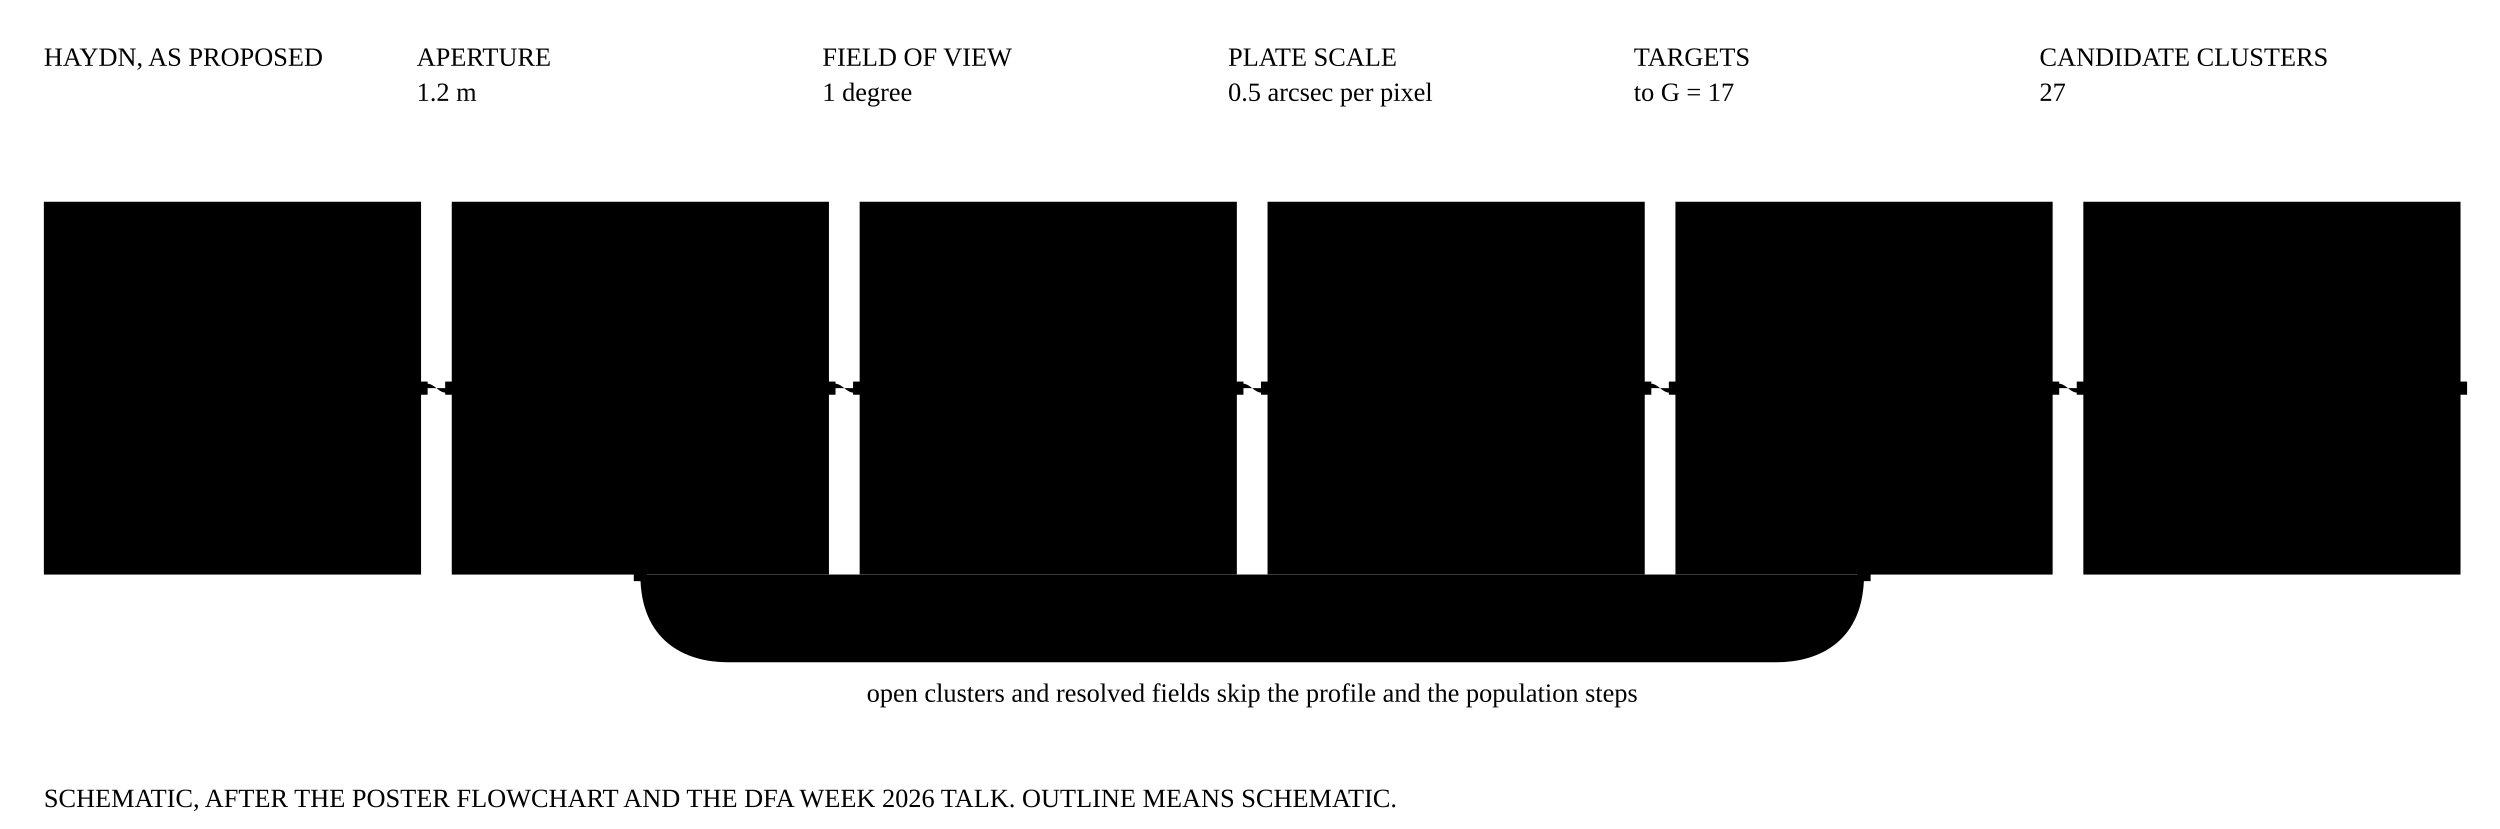
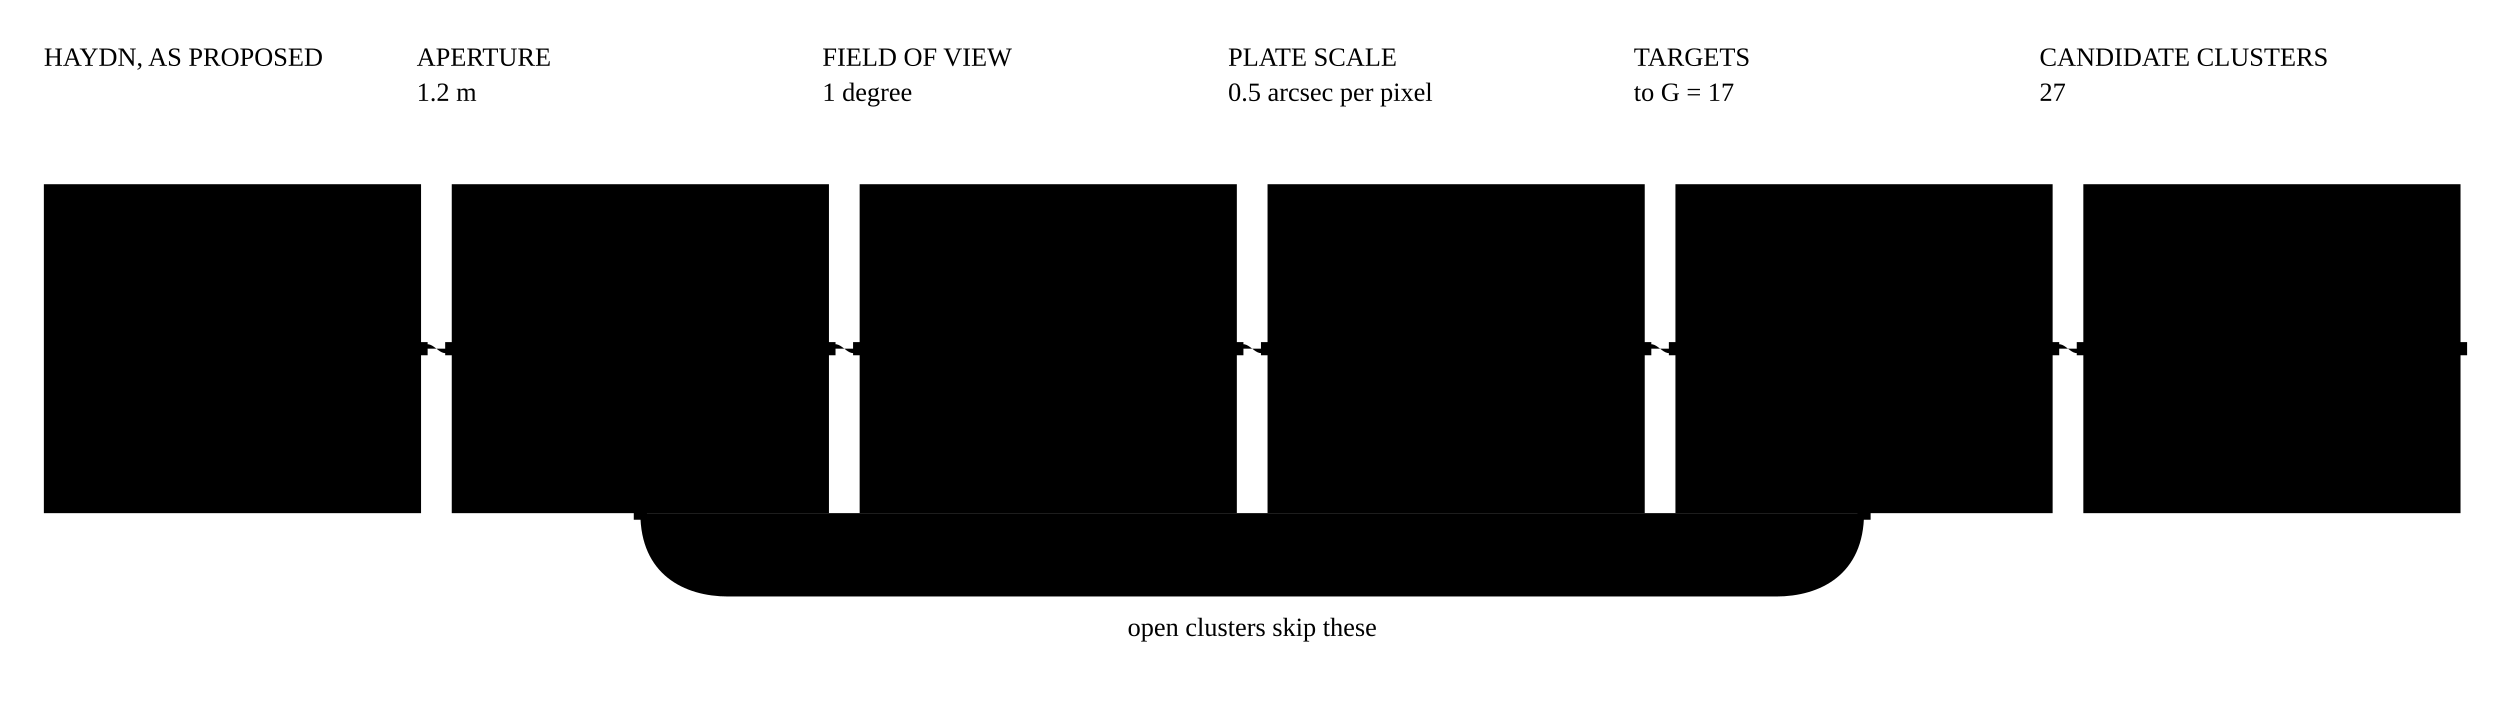
- <svg xmlns="http://www.w3.org/2000/svg" class="bp-svg hy-svg" viewBox="0 0 1140 378" role="img" aria-labelledby="hy-pt hy-pd">
+ <svg xmlns="http://www.w3.org/2000/svg" class="bp-svg hy-svg" viewBox="0 0 1140 330" role="img" aria-labelledby="hy-pt hy-pd">
  <text class="hy-head b-pop" style="--d:0.00s" x="20.0" y="30.0" text-anchor="start">HAYDN, AS PROPOSED</text>
  <text class="hy-key b-pop" style="--d:0.10s" x="190.0" y="30.0" text-anchor="start">APERTURE</text>
  <text class="hy-val b-pop" style="--d:0.15s" x="190.0" y="46.0" text-anchor="start">1.2 m</text>
  <text class="hy-key b-pop" style="--d:0.10s" x="375.0" y="30.0" text-anchor="start">FIELD OF VIEW</text>
  <text class="hy-val b-pop" style="--d:0.15s" x="375.0" y="46.0" text-anchor="start">1 degree</text>
  <text class="hy-key b-pop" style="--d:0.10s" x="560.0" y="30.0" text-anchor="start">PLATE SCALE</text>
  <text class="hy-val b-pop" style="--d:0.15s" x="560.0" y="46.0" text-anchor="start">0.5 arcsec per pixel</text>
  <text class="hy-key b-pop" style="--d:0.10s" x="745.0" y="30.0" text-anchor="start">TARGETS</text>
  <text class="hy-val b-pop" style="--d:0.15s" x="745.0" y="46.0" text-anchor="start">to G = 17</text>
  <text class="hy-key b-pop" style="--d:0.10s" x="930.0" y="30.0" text-anchor="start">CANDIDATE CLUSTERS</text>
  <text class="hy-val b-pop" style="--d:0.15s" x="930.0" y="46.0" text-anchor="start">27</text>
  <path class="hy-rule b-draw" style="--d:0.10s;--dur:0.30s" pathLength="1" d="M20 60 H1120" />
-   <path class="hy-box b-draw" style="--d:0.20s;--dur:0.40s" pathLength="1" d="M20 92 h172 v170 h-172 Z" />
-   <text class="hy-title b-pop" style="--d:0.30s" x="30.0" y="114.0" text-anchor="start">1  ARCHIVE DATA</text>
-   <path class="hy-rule b-draw" style="--d:0.30s;--dur:0.20s" pathLength="1" d="M30 124 h152" />
-   <text class="hy-line b-pop" style="--d:0.35s" x="30.0" y="144.0" text-anchor="start">Gaia DR3 cone, G to 18.5</text>
-   <text class="hy-line b-pop" style="--d:0.38s" x="30.0" y="160.0" text-anchor="start">HST ACS, cluster core</text>
-   <text class="hy-line b-pop" style="--d:0.41s" x="30.0" y="176.0" text-anchor="start">Harris 2010</text>
-   <text class="hy-line b-pop" style="--d:0.44s" x="30.0" y="192.0" text-anchor="start">Baumgardt+Hilker 2018</text>
-   <text class="hy-line b-pop" style="--d:0.47s" x="30.0" y="208.0" text-anchor="start">Hunt+Reffert 2024</text>
-   <text class="hy-line b-pop" style="--d:0.50s" x="30.0" y="224.0" text-anchor="start">Forbes+Bridges 2010</text>
-   <path class="hy-box b-draw" style="--d:0.32s;--dur:0.40s" pathLength="1" d="M206 92 h172 v170 h-172 Z" />
-   <text class="hy-title b-pop" style="--d:0.42s" x="216.0" y="114.0" text-anchor="start">2  THRESHOLD, MEMBERS</text>
-   <path class="hy-rule b-draw" style="--d:0.42s;--dur:0.20s" pathLength="1" d="M216 124 h152" />
-   <text class="hy-line b-pop" style="--d:0.47s" x="216.0" y="144.0" text-anchor="start">bright-star limit where</text>
-   <text class="hy-line b-pop" style="--d:0.50s" x="216.0" y="160.0" text-anchor="start">Gaia (outskirts) and</text>
-   <text class="hy-line b-pop" style="--d:0.53s" x="216.0" y="176.0" text-anchor="start">HST (core) are both</text>
-   <text class="hy-line b-pop" style="--d:0.56s" x="216.0" y="192.0" text-anchor="start">complete;</text>
-   <text class="hy-line b-pop" style="--d:0.59s" x="216.0" y="208.0" text-anchor="start">members selected</text>
-   <path class="hy-box b-draw" style="--d:0.44s;--dur:0.40s" pathLength="1" d="M392 92 h172 v170 h-172 Z" />
-   <text class="hy-title b-pop" style="--d:0.54s" x="402.0" y="114.0" text-anchor="start">3  KING PROFILE</text>
-   <path class="hy-rule b-draw" style="--d:0.54s;--dur:0.20s" pathLength="1" d="M402 124 h152" />
-   <text class="hy-line b-pop" style="--d:0.59s" x="402.0" y="144.0" text-anchor="start">normalised to HST in</text>
-   <text class="hy-line b-pop" style="--d:0.62s" x="402.0" y="160.0" text-anchor="start">the 50 to 100 arcsec</text>
-   <text class="hy-line b-pop" style="--d:0.65s" x="402.0" y="176.0" text-anchor="start">annulus; checked</text>
-   <text class="hy-line b-pop" style="--d:0.68s" x="402.0" y="192.0" text-anchor="start">against Gaia counts</text>
-   <path class="hy-box b-draw" style="--d:0.56s;--dur:0.40s" pathLength="1" d="M578 92 h172 v170 h-172 Z" />
-   <text class="hy-title b-pop" style="--d:0.66s" x="588.0" y="114.0" text-anchor="start">4  TRILEGAL FIELD</text>
-   <path class="hy-rule b-draw" style="--d:0.66s;--dur:0.20s" pathLength="1" d="M588 124 h152" />
-   <text class="hy-line b-pop" style="--d:0.71s" x="588.0" y="144.0" text-anchor="start">mass-calibrated to the</text>
-   <text class="hy-line b-pop" style="--d:0.74s" x="588.0" y="160.0" text-anchor="start">present-day mass and</text>
-   <text class="hy-line b-pop" style="--d:0.77s" x="588.0" y="176.0" text-anchor="start">bright-star counts;</text>
-   <text class="hy-line b-pop" style="--d:0.80s" x="588.0" y="192.0" text-anchor="start">placed on the sky by</text>
-   <text class="hy-line b-pop" style="--d:0.83s" x="588.0" y="208.0" text-anchor="start">inverse-CDF sampling</text>
-   <path class="hy-box b-draw" style="--d:0.68s;--dur:0.40s" pathLength="1" d="M764 92 h172 v170 h-172 Z" />
-   <text class="hy-title b-pop" style="--d:0.78s" x="774.0" y="114.0" text-anchor="start">5  HNE ON DEUCALION</text>
-   <path class="hy-rule b-draw" style="--d:0.78s;--dur:0.20s" pathLength="1" d="M774 124 h152" />
-   <text class="hy-line b-pop" style="--d:0.83s" x="774.0" y="144.0" text-anchor="start">HAYDN Noise Estimator</text>
-   <text class="hy-line b-pop" style="--d:0.86s" x="774.0" y="160.0" text-anchor="start">(R. Samadi): per-star</text>
-   <text class="hy-line b-pop" style="--d:0.89s" x="774.0" y="176.0" text-anchor="start">NSR, with the light of</text>
-   <text class="hy-line b-pop" style="--d:0.92s" x="774.0" y="192.0" text-anchor="start">every neighbour,</text>
-   <text class="hy-line b-pop" style="--d:0.95s" x="774.0" y="208.0" text-anchor="start">and the SPR</text>
-   <path class="hy-box b-draw" style="--d:0.80s;--dur:0.40s" pathLength="1" d="M950 92 h172 v170 h-172 Z" />
-   <text class="hy-title b-pop" style="--d:0.90s" x="960.0" y="114.0" text-anchor="start">6  SEISMIC MODEL</text>
-   <path class="hy-rule b-draw" style="--d:0.90s;--dur:0.20s" pathLength="1" d="M960 124 h152" />
-   <text class="hy-line b-pop" style="--d:0.95s" x="960.0" y="144.0" text-anchor="start">model of Mosser et al.</text>
-   <text class="hy-line b-pop" style="--d:0.98s" x="960.0" y="160.0" text-anchor="start">2019: per-star noise</text>
-   <text class="hy-line b-pop" style="--d:1.01s" x="960.0" y="176.0" text-anchor="start">becomes detectability</text>
-   <text class="hy-line b-pop" style="--d:1.04s" x="960.0" y="192.0" text-anchor="start">(no numbers here)</text>
-   <path class="hy-inner b-draw" style="--d:0.90s;--dur:0.30s" pathLength="1" d="M774 218 h152 v36 h-152 Z" />
-   <text class="hy-key b-pop" style="--d:1.00s" x="780.0" y="233.0" text-anchor="start">INSIDE HNE: PSF,</text>
-   <text class="hy-line b-pop" style="--d:1.00s" x="780.0" y="247.0" text-anchor="start">aperture, crowding</text>
+   <path class="hy-box b-draw" style="--d:0.20s;--dur:0.40s" pathLength="1" d="M20 84 h172 v150 h-172 Z" />
+   <text class="hy-title b-pop" style="--d:0.30s" x="30.0" y="104.0" text-anchor="start">1  ARCHIVE DATA</text>
+   <path class="hy-rule b-draw" style="--d:0.30s;--dur:0.20s" pathLength="1" d="M30 112 h152" />
+   <path class="hy-pic b-draw" style="--d:0.35s;--dur:0.30s" pathLength="1" d="M42 188 L72 126 L102 188 Z" />
+   <g class="b-pop" style="--d:0.40s">
+     <circle class="hy-dot" cx="72.0" cy="152.0" r="1.6" />
+   </g>
+   <g class="b-pop" style="--d:0.42s">
+     <circle class="hy-dot" cx="62.0" cy="168.0" r="1.6" />
+   </g>
+   <g class="b-pop" style="--d:0.44s">
+     <circle class="hy-dot" cx="84.0" cy="170.0" r="1.6" />
+   </g>
+   <g class="b-pop" style="--d:0.46s">
+     <circle class="hy-dot" cx="76.0" cy="180.0" r="1.6" />
+   </g>
+   <g class="b-pop" style="--d:0.48s">
+     <circle class="hy-dot" cx="66.0" cy="180.0" r="1.6" />
+   </g>
+   <g class="b-pop" style="--d:0.50s">
+     <circle class="hy-dot" cx="88.0" cy="158.0" r="1.6" />
+   </g>
+   <path class="hy-pic b-draw" style="--d:0.45s;--dur:0.30s" pathLength="1" d="M118 132 h44 v44 h-44 Z" />
+   <g class="b-pop" style="--d:0.50s">
+     <circle class="hy-dot" cx="122.0" cy="136.0" r="1.2" />
+     <circle class="hy-dot" cx="122.0" cy="150.0" r="1.2" />
+     <circle class="hy-dot" cx="122.0" cy="164.0" r="1.2" />
+     <circle class="hy-dot" cx="122.0" cy="171.0" r="1.2" />
+     <circle class="hy-dot" cx="129.0" cy="136.0" r="1.2" />
+     <circle class="hy-dot" cx="129.0" cy="143.0" r="1.2" />
+     <circle class="hy-dot" cx="129.0" cy="157.0" r="1.2" />
+     <circle class="hy-dot" cx="129.0" cy="171.0" r="1.2" />
+     <circle class="hy-dot" cx="136.0" cy="143.0" r="1.2" />
+     <circle class="hy-dot" cx="136.0" cy="150.0" r="1.2" />
+     <circle class="hy-dot" cx="136.0" cy="164.0" r="1.2" />
+     <circle class="hy-dot" cx="143.0" cy="136.0" r="1.2" />
+     <circle class="hy-dot" cx="143.0" cy="150.0" r="1.2" />
+     <circle class="hy-dot" cx="143.0" cy="157.0" r="1.2" />
+     <circle class="hy-dot" cx="143.0" cy="171.0" r="1.2" />
+     <circle class="hy-dot" cx="150.0" cy="143.0" r="1.2" />
+     <circle class="hy-dot" cx="150.0" cy="157.0" r="1.2" />
+     <circle class="hy-dot" cx="150.0" cy="164.0" r="1.2" />
+     <circle class="hy-dot" cx="157.0" cy="136.0" r="1.2" />
+     <circle class="hy-dot" cx="157.0" cy="150.0" r="1.2" />
+     <circle class="hy-dot" cx="157.0" cy="164.0" r="1.2" />
+     <circle class="hy-dot" cx="157.0" cy="171.0" r="1.2" />
+   </g>
+   <path class="hy-pic b-draw" style="--d:0.55s;--dur:0.25s" pathLength="1" d="M124 192 h40 v10 h-40 Z" />
+   <path class="hy-pic b-draw" style="--d:0.59s;--dur:0.25s" pathLength="1" d="M118 198 h40 v10 h-40 Z" />
+   <path class="hy-pic b-draw" style="--d:0.63s;--dur:0.25s" pathLength="1" d="M112 204 h40 v10 h-40 Z" />
+   <text class="hy-line b-pop" style="--d:0.70s" x="106.0" y="224.0" text-anchor="middle">Gaia, HST, four catalogues</text>
+   <path class="hy-box b-draw" style="--d:0.32s;--dur:0.40s" pathLength="1" d="M206 84 h172 v150 h-172 Z" />
+   <text class="hy-title b-pop" style="--d:0.42s" x="216.0" y="104.0" text-anchor="start">2  THRESHOLD</text>
+   <path class="hy-rule b-draw" style="--d:0.42s;--dur:0.20s" pathLength="1" d="M216 112 h152" />
+   <path class="hy-pic b-draw" style="--d:0.47s;--dur:0.30s" pathLength="1" d="M226 168 H358" />
+   <path class="hy-pic b-draw" style="--d:0.47s;--dur:0.15s" pathLength="1" d="M226.0 168 v8" />
+   <path class="hy-pic b-draw" style="--d:0.49s;--dur:0.15s" pathLength="1" d="M242.5 168 v5" />
+   <path class="hy-pic b-draw" style="--d:0.51s;--dur:0.15s" pathLength="1" d="M259.0 168 v8" />
+   <path class="hy-pic b-draw" style="--d:0.53s;--dur:0.15s" pathLength="1" d="M275.5 168 v5" />
+   <path class="hy-pic b-draw" style="--d:0.55s;--dur:0.15s" pathLength="1" d="M292.0 168 v8" />
+   <path class="hy-pic b-draw" style="--d:0.57s;--dur:0.15s" pathLength="1" d="M308.5 168 v5" />
+   <path class="hy-pic b-draw" style="--d:0.59s;--dur:0.15s" pathLength="1" d="M325.0 168 v8" />
+   <path class="hy-pic b-draw" style="--d:0.61s;--dur:0.15s" pathLength="1" d="M341.5 168 v5" />
+   <path class="hy-pic b-draw" style="--d:0.63s;--dur:0.15s" pathLength="1" d="M358.0 168 v8" />
+   <g class="b-pop" style="--d:0.72s">
+     <rect class="hy-window" x="259.0" y="146" width="66.0" height="22" />
+   </g>
+   <path class="hy-pic-strong b-draw" style="--d:0.77s;--dur:0.20s" pathLength="1" d="M259 146 v22 M325 146 v22" />
+   <path class="hy-pic b-draw" style="--d:0.77s;--dur:0.30s" pathLength="1" d="M226 194 C258 194, 278 180, 292 180" />
+   <path class="hy-pic b-draw" style="--d:0.82s;--dur:0.30s" pathLength="1" d="M292 180 C308 180, 328 194, 358 194" />
+   <text class="hy-line b-pop" style="--d:0.82s" x="292.0" y="224.0" text-anchor="middle">where both are complete</text>
+   <path class="hy-box b-draw" style="--d:0.44s;--dur:0.40s" pathLength="1" d="M392 84 h172 v150 h-172 Z" />
+   <text class="hy-title b-pop" style="--d:0.54s" x="402.0" y="104.0" text-anchor="start">3  KING PROFILE</text>
+   <path class="hy-rule b-draw" style="--d:0.54s;--dur:0.20s" pathLength="1" d="M402 112 h152" />
+   <path class="hy-pic b-draw" style="--d:0.59s;--dur:0.30s" pathLength="1" d="M416 128 V196 H544" />
+   <g class="b-pop" style="--d:0.69s">
+     <rect class="hy-window" x="482.2" y="130" width="13.4" height="66" />
+   </g>
+   <path class="hy-pic-strong b-draw" style="--d:0.74s;--dur:0.50s" pathLength="1" d="M420.0 132.0 L422.9 132.0 L425.9 132.1 L428.9 132.1 L431.8 132.2 L434.8 132.2 L437.7 132.3 L440.6 132.5 L443.6 132.6 L446.6 132.9 L449.5 133.2 L452.4 133.6 L455.4 134.1 L458.4 134.7 L461.3 135.5 L464.2 136.5 L467.2 137.6 L470.1 138.9 L473.1 140.4 L476.1 142.0 L479.0 143.8 L481.9 145.7 L484.9 147.7 L487.9 149.7 L490.8 151.9 L493.8 154.1 L496.7 156.3 L499.6 158.6 L502.6 161.0 L505.6 163.3 L508.5 165.7 L511.4 168.2 L514.4 170.7 L517.4 173.2 L520.3 175.8 L523.2 178.5 L526.2 181.2 L529.1 184.1 L532.1 187.0 L535.0 190.2 L538.0 193.6" />
+   <text class="hy-line b-pop" style="--d:0.94s" x="478.0" y="224.0" text-anchor="middle">normalised in the annulus</text>
+   <path class="hy-box b-draw" style="--d:0.56s;--dur:0.40s" pathLength="1" d="M578 84 h172 v150 h-172 Z" />
+   <text class="hy-title b-pop" style="--d:0.66s" x="588.0" y="104.0" text-anchor="start">4  TRILEGAL FIELD</text>
+   <path class="hy-rule b-draw" style="--d:0.66s;--dur:0.20s" pathLength="1" d="M588 112 h152" />
+   <path class="hy-pic b-draw" style="--d:0.71s;--dur:0.30s" pathLength="1" d="M598 128 V196 H660" />
+   <path class="hy-pic b-draw" style="--d:0.71s;--dur:0.20s" pathLength="1" d="M602.0 196 v-8 h6 v8" />
+   <path class="hy-pic b-draw" style="--d:0.74s;--dur:0.20s" pathLength="1" d="M610.0 196 v-12 h6 v12" />
+   <path class="hy-pic b-draw" style="--d:0.77s;--dur:0.20s" pathLength="1" d="M618.0 196 v-16 h6 v16" />
+   <path class="hy-pic b-draw" style="--d:0.80s;--dur:0.20s" pathLength="1" d="M626.0 196 v-22 h6 v22" />
+   <path class="hy-pic b-draw" style="--d:0.83s;--dur:0.20s" pathLength="1" d="M634.0 196 v-30 h6 v30" />
+   <path class="hy-pic b-draw" style="--d:0.86s;--dur:0.20s" pathLength="1" d="M642.0 196 v-40 h6 v40" />
+   <path class="hy-pic b-draw" style="--d:0.89s;--dur:0.20s" pathLength="1" d="M650.0 196 v-56 h6 v56" />
+   <path class="hy-pic b-draw" style="--d:1.01s;--dur:0.20s" pathLength="1" d="M668 162 h18 M682 158 l4 4 l-4 4" />
+   <path class="hy-pic b-draw" style="--d:1.06s;--dur:0.40s" pathLength="1" d="M740.0 162.0 A30 30 0 1 1 680.0 162.0 A30 30 0 1 1 740.0 162.0" />
+   <g class="b-pop" style="--d:1.16s">
+     <circle class="hy-dot" cx="710.0" cy="162.0" r="1.3" />
+     <circle class="hy-dot" cx="710.0" cy="162.0" r="1.3" />
+     <circle class="hy-dot" cx="710.0" cy="161.9" r="1.3" />
+     <circle class="hy-dot" cx="710.1" cy="162.2" r="1.3" />
+     <circle class="hy-dot" cx="709.7" cy="161.9" r="1.3" />
+     <circle class="hy-dot" cx="710.4" cy="161.7" r="1.3" />
+     <circle class="hy-dot" cx="709.8" cy="162.6" r="1.3" />
+     <circle class="hy-dot" cx="709.6" cy="161.3" r="1.3" />
+     <circle class="hy-dot" cx="710.9" cy="162.3" r="1.3" />
+     <circle class="hy-dot" cx="708.9" cy="162.4" r="1.3" />
+     <circle class="hy-dot" cx="710.6" cy="160.8" r="1.3" />
+     <circle class="hy-dot" cx="710.5" cy="163.5" r="1.3" />
+     <circle class="hy-dot" cx="708.5" cy="161.1" r="1.3" />
+     <circle class="hy-dot" cx="712.0" cy="161.6" r="1.3" />
+     <circle class="hy-dot" cx="708.7" cy="163.8" r="1.3" />
+     <circle class="hy-dot" cx="709.7" cy="159.5" r="1.3" />
+     <circle class="hy-dot" cx="712.1" cy="163.8" r="1.3" />
+     <circle class="hy-dot" cx="707.0" cy="162.1" r="1.3" />
+     <circle class="hy-dot" cx="712.4" cy="159.7" r="1.3" />
+     <circle class="hy-dot" cx="709.8" cy="165.6" r="1.3" />
+     <circle class="hy-dot" cx="707.5" cy="159.0" r="1.3" />
+     <circle class="hy-dot" cx="714.2" cy="162.6" r="1.3" />
+     <circle class="hy-dot" cx="706.3" cy="164.6" r="1.3" />
+     <circle class="hy-dot" cx="711.1" cy="157.2" r="1.3" />
+     <circle class="hy-dot" cx="712.6" cy="166.5" r="1.3" />
+     <circle class="hy-dot" cx="704.7" cy="160.3" r="1.3" />
+     <circle class="hy-dot" cx="715.4" cy="159.5" r="1.3" />
+     <circle class="hy-dot" cx="707.6" cy="167.8" r="1.3" />
+     <circle class="hy-dot" cx="707.7" cy="155.7" r="1.3" />
+     <circle class="hy-dot" cx="716.2" cy="165.3" r="1.3" />
+     <circle class="hy-dot" cx="702.8" cy="163.9" r="1.3" />
+     <circle class="hy-dot" cx="714.2" cy="155.4" r="1.3" />
+     <circle class="hy-dot" cx="711.4" cy="170.1" r="1.3" />
+     <circle class="hy-dot" cx="703.2" cy="156.7" r="1.3" />
+     <circle class="hy-dot" cx="719.0" cy="161.3" r="1.3" />
+     <circle class="hy-dot" cx="703.6" cy="168.9" r="1.3" />
+     <circle class="hy-dot" cx="710.0" cy="152.1" r="1.3" />
+     <circle class="hy-dot" cx="716.9" cy="169.6" r="1.3" />
+     <circle class="hy-dot" cx="699.3" cy="161.0" r="1.3" />
+     <circle class="hy-dot" cx="718.9" cy="155.2" r="1.3" />
+     <circle class="hy-dot" cx="707.9" cy="173.5" r="1.3" />
+     <circle class="hy-dot" cx="703.5" cy="151.7" r="1.3" />
+     <circle class="hy-dot" cx="722.2" cy="165.3" r="1.3" />
+     <circle class="hy-dot" cx="698.4" cy="168.0" r="1.3" />
+     <circle class="hy-dot" cx="714.7" cy="149.3" r="1.3" />
+     <circle class="hy-dot" cx="715.3" cy="175.0" r="1.3" />
+     <circle class="hy-dot" cx="696.8" cy="155.8" r="1.3" />
+     <circle class="hy-dot" cx="724.4" cy="157.6" r="1.3" />
+     <circle class="hy-dot" cx="702.1" cy="175.4" r="1.3" />
+     <circle class="hy-dot" cx="706.6" cy="146.3" r="1.3" />
+     <circle class="hy-dot" cx="723.5" cy="171.6" r="1.3" />
+     <circle class="hy-dot" cx="693.0" cy="164.1" r="1.3" />
+     <circle class="hy-dot" cx="721.5" cy="148.5" r="1.3" />
+     <circle class="hy-dot" cx="710.7" cy="180.2" r="1.3" />
+     <circle class="hy-dot" cx="696.8" cy="148.6" r="1.3" />
+     <circle class="hy-dot" cx="729.3" cy="163.0" r="1.3" />
+     <circle class="hy-dot" cx="694.7" cy="174.7" r="1.3" />
+     <circle class="hy-dot" cx="712.8" cy="141.8" r="1.3" />
+     <circle class="hy-dot" cx="721.9" cy="179.3" r="1.3" />
+     <circle class="hy-dot" cx="689.0" cy="157.2" r="1.3" />
+     <circle class="hy-dot" cx="729.3" cy="151.1" r="1.3" />
+     <circle class="hy-dot" cx="703.0" cy="183.7" r="1.3" />
+     <circle class="hy-dot" cx="700.3" cy="140.7" r="1.3" />
+     <circle class="hy-dot" cx="732.1" cy="171.4" r="1.3" />
+     <circle class="hy-dot" cx="686.8" cy="170.2" r="1.3" />
+     <circle class="hy-dot" cx="721.8" cy="139.8" r="1.3" />
+     <circle class="hy-dot" cx="716.5" cy="187.0" r="1.3" />
+     <circle class="hy-dot" cx="687.8" cy="147.6" r="1.3" />
+     <circle class="hy-dot" cx="736.7" cy="157.5" r="1.3" />
+     <circle class="hy-dot" cx="692.9" cy="183.8" r="1.3" />
+   </g>
+   <text class="hy-line b-pop" style="--d:1.06s" x="664.0" y="224.0" text-anchor="middle">mass-calibrated, then placed</text>
+   <path class="hy-box b-draw" style="--d:0.68s;--dur:0.40s" pathLength="1" d="M764 84 h172 v150 h-172 Z" />
+   <text class="hy-title b-pop" style="--d:0.78s" x="774.0" y="104.0" text-anchor="start">5  NOISE ESTIMATOR</text>
+   <path class="hy-rule b-draw" style="--d:0.78s;--dur:0.20s" pathLength="1" d="M774 112 h152" />
+   <path class="hy-grid b-draw" style="--d:0.83s;--dur:0.15s" pathLength="1" d="M796.0 124 v72" />
+   <path class="hy-grid b-draw" style="--d:0.83s;--dur:0.15s" pathLength="1" d="M796 124.0 h72" />
+   <path class="hy-grid b-draw" style="--d:0.84s;--dur:0.15s" pathLength="1" d="M805.0 124 v72" />
+   <path class="hy-grid b-draw" style="--d:0.84s;--dur:0.15s" pathLength="1" d="M796 133.0 h72" />
+   <path class="hy-grid b-draw" style="--d:0.85s;--dur:0.15s" pathLength="1" d="M814.0 124 v72" />
+   <path class="hy-grid b-draw" style="--d:0.85s;--dur:0.15s" pathLength="1" d="M796 142.0 h72" />
+   <path class="hy-grid b-draw" style="--d:0.86s;--dur:0.15s" pathLength="1" d="M823.0 124 v72" />
+   <path class="hy-grid b-draw" style="--d:0.86s;--dur:0.15s" pathLength="1" d="M796 151.0 h72" />
+   <path class="hy-grid b-draw" style="--d:0.87s;--dur:0.15s" pathLength="1" d="M832.0 124 v72" />
+   <path class="hy-grid b-draw" style="--d:0.87s;--dur:0.15s" pathLength="1" d="M796 160.0 h72" />
+   <path class="hy-grid b-draw" style="--d:0.88s;--dur:0.15s" pathLength="1" d="M841.0 124 v72" />
+   <path class="hy-grid b-draw" style="--d:0.88s;--dur:0.15s" pathLength="1" d="M796 169.0 h72" />
+   <path class="hy-grid b-draw" style="--d:0.89s;--dur:0.15s" pathLength="1" d="M850.0 124 v72" />
+   <path class="hy-grid b-draw" style="--d:0.89s;--dur:0.15s" pathLength="1" d="M796 178.0 h72" />
+   <path class="hy-grid b-draw" style="--d:0.90s;--dur:0.15s" pathLength="1" d="M859.0 124 v72" />
+   <path class="hy-grid b-draw" style="--d:0.90s;--dur:0.15s" pathLength="1" d="M796 187.0 h72" />
+   <path class="hy-grid b-draw" style="--d:0.91s;--dur:0.15s" pathLength="1" d="M868.0 124 v72" />
+   <path class="hy-grid b-draw" style="--d:0.91s;--dur:0.15s" pathLength="1" d="M796 196.0 h72" />
+   <g class="b-pop" style="--d:1.03s">
+     <circle class="hy-psf" style="opacity:0.12" cx="832.0" cy="160.0" r="14" />
+   </g>
+   <g class="b-pop" style="--d:1.03s">
+     <circle class="hy-psf" style="opacity:0.3" cx="832.0" cy="160.0" r="9" />
+   </g>
+   <g class="b-pop" style="--d:1.03s">
+     <circle class="hy-psf" style="opacity:0.7" cx="832.0" cy="160.0" r="5" />
+   </g>
+   <path class="hy-mask b-draw" style="--d:1.13s;--dur:0.40s" pathLength="1" d="M823.0 142.0 h18 v9 h9 v18 h-9 v9 h-18 v-9 h-9 v-18 h9 Z" />
+   <g class="b-pop" style="--d:1.23s">
+     <circle class="hy-psf" style="opacity:0.12" cx="855.4" cy="143.8" r="9" />
+   </g>
+   <g class="b-pop" style="--d:1.23s">
+     <circle class="hy-psf" style="opacity:0.4" cx="855.4" cy="143.8" r="5" />
+   </g>
+   <path class="hy-pic b-draw" style="--d:1.28s;--dur:0.20s" pathLength="1" d="M884 130 h30 M884 142 h30 M884 154 h18" />
+   <text class="hy-line b-pop" style="--d:1.18s" x="850.0" y="224.0" text-anchor="middle">HNE, on Deucalion</text>
+   <path class="hy-box b-draw" style="--d:0.80s;--dur:0.40s" pathLength="1" d="M950 84 h172 v150 h-172 Z" />
+   <text class="hy-title b-pop" style="--d:0.90s" x="960.0" y="104.0" text-anchor="start">6  SEISMIC MODEL</text>
+   <path class="hy-rule b-draw" style="--d:0.90s;--dur:0.20s" pathLength="1" d="M960 112 h152" />
+   <path class="hy-pic b-draw" style="--d:0.95s;--dur:0.30s" pathLength="1" d="M972 196 H1102" />
+   <path class="hy-pic-strong b-draw" style="--d:0.95s;--dur:0.20s" pathLength="1" d="M984.0 196 v-11.3" />
+   <path class="hy-pic b-draw" style="--d:0.95s;--dur:0.20s" pathLength="1" d="M988.0 196 v-5.1" />
+   <path class="hy-pic-strong b-draw" style="--d:0.98s;--dur:0.20s" pathLength="1" d="M994.6 196 v-15.1" />
+   <path class="hy-pic b-draw" style="--d:0.98s;--dur:0.20s" pathLength="1" d="M998.6 196 v-6.8" />
+   <path class="hy-pic-strong b-draw" style="--d:1.01s;--dur:0.20s" pathLength="1" d="M1005.2 196 v-24.3" />
+   <path class="hy-pic b-draw" style="--d:1.01s;--dur:0.20s" pathLength="1" d="M1009.2 196 v-10.9" />
+   <path class="hy-pic-strong b-draw" style="--d:1.04s;--dur:0.20s" pathLength="1" d="M1015.8 196 v-39.9" />
+   <path class="hy-pic b-draw" style="--d:1.04s;--dur:0.20s" pathLength="1" d="M1019.8 196 v-17.9" />
+   <path class="hy-pic-strong b-draw" style="--d:1.07s;--dur:0.20s" pathLength="1" d="M1026.4 196 v-56.6" />
+   <path class="hy-pic b-draw" style="--d:1.07s;--dur:0.20s" pathLength="1" d="M1030.4 196 v-25.5" />
+   <path class="hy-pic-strong b-draw" style="--d:1.10s;--dur:0.20s" pathLength="1" d="M1037.0 196 v-64.0" />
+   <path class="hy-pic b-draw" style="--d:1.10s;--dur:0.20s" pathLength="1" d="M1041.0 196 v-28.8" />
+   <path class="hy-pic-strong b-draw" style="--d:1.13s;--dur:0.20s" pathLength="1" d="M1047.6 196 v-56.6" />
+   <path class="hy-pic b-draw" style="--d:1.13s;--dur:0.20s" pathLength="1" d="M1051.6 196 v-25.5" />
+   <path class="hy-pic-strong b-draw" style="--d:1.16s;--dur:0.20s" pathLength="1" d="M1058.2 196 v-39.9" />
+   <path class="hy-pic b-draw" style="--d:1.16s;--dur:0.20s" pathLength="1" d="M1062.2 196 v-17.9" />
+   <path class="hy-pic-strong b-draw" style="--d:1.19s;--dur:0.20s" pathLength="1" d="M1068.8 196 v-24.3" />
+   <path class="hy-pic b-draw" style="--d:1.19s;--dur:0.20s" pathLength="1" d="M1072.8 196 v-10.9" />
+   <path class="hy-pic-strong b-draw" style="--d:1.22s;--dur:0.20s" pathLength="1" d="M1079.4 196 v-15.1" />
+   <path class="hy-pic b-draw" style="--d:1.22s;--dur:0.20s" pathLength="1" d="M1083.4 196 v-6.8" />
+   <path class="hy-pic-strong b-draw" style="--d:1.25s;--dur:0.20s" pathLength="1" d="M1090.0 196 v-11.3" />
+   <path class="hy-pic b-draw" style="--d:1.25s;--dur:0.20s" pathLength="1" d="M1094.0 196 v-5.1" />
+   <path class="hy-pic-dash b-draw" style="--d:1.30s;--dur:0.40s" pathLength="1" d="M984.0 186.7 L994.6 182.9 L1005.2 173.7 L1015.8 158.1 L1026.4 141.4 L1037.0 134.0 L1047.6 141.4 L1058.2 158.1 L1068.8 173.7 L1079.4 182.9 L1090.0 186.7" />
+   <text class="hy-line b-pop" style="--d:1.30s" x="1036.0" y="224.0" text-anchor="middle">Mosser et al. 2019</text>
  <g class="b-pop" style="--d:0.35s">
-     <path class="ray flowray hy-thread" d="M192 177.0 C197 170.0, 201 184.0, 206 177.0" />
+     <path class="ray flowray hy-thread" d="M192 159.0 C197 152.0, 201 166.0, 206 159.0" />
  </g>
  <g class="b-pop" style="--d:0.35s">
-     <rect class="hy-node" x="189.0" y="174.0" width="6.0" height="6.0" />
+     <rect class="hy-node" x="189.0" y="156.0" width="6.0" height="6.0" />
  </g>
  <g class="b-pop" style="--d:0.40s">
-     <rect class="hy-node" x="203.0" y="174.0" width="6.0" height="6.0" />
+     <rect class="hy-node" x="203.0" y="156.0" width="6.0" height="6.0" />
  </g>
  <g class="b-pop" style="--d:0.47s">
-     <path class="ray flowray hy-thread" d="M378 177.0 C383 170.0, 387 184.0, 392 177.0" />
+     <path class="ray flowray hy-thread" d="M378 159.0 C383 152.0, 387 166.0, 392 159.0" />
  </g>
  <g class="b-pop" style="--d:0.47s">
-     <rect class="hy-node" x="375.0" y="174.0" width="6.0" height="6.0" />
+     <rect class="hy-node" x="375.0" y="156.0" width="6.0" height="6.0" />
  </g>
  <g class="b-pop" style="--d:0.52s">
-     <rect class="hy-node" x="389.0" y="174.0" width="6.0" height="6.0" />
+     <rect class="hy-node" x="389.0" y="156.0" width="6.0" height="6.0" />
  </g>
  <g class="b-pop" style="--d:0.59s">
-     <path class="ray flowray hy-thread" d="M564 177.0 C569 170.0, 573 184.0, 578 177.0" />
+     <path class="ray flowray hy-thread" d="M564 159.0 C569 152.0, 573 166.0, 578 159.0" />
  </g>
  <g class="b-pop" style="--d:0.59s">
-     <rect class="hy-node" x="561.0" y="174.0" width="6.0" height="6.0" />
+     <rect class="hy-node" x="561.0" y="156.0" width="6.0" height="6.0" />
  </g>
  <g class="b-pop" style="--d:0.64s">
-     <rect class="hy-node" x="575.0" y="174.0" width="6.0" height="6.0" />
+     <rect class="hy-node" x="575.0" y="156.0" width="6.0" height="6.0" />
  </g>
  <g class="b-pop" style="--d:0.71s">
-     <path class="ray flowray hy-thread" d="M750 177.0 C755 170.0, 759 184.0, 764 177.0" />
+     <path class="ray flowray hy-thread" d="M750 159.0 C755 152.0, 759 166.0, 764 159.0" />
  </g>
  <g class="b-pop" style="--d:0.71s">
-     <rect class="hy-node" x="747.0" y="174.0" width="6.0" height="6.0" />
+     <rect class="hy-node" x="747.0" y="156.0" width="6.0" height="6.0" />
  </g>
  <g class="b-pop" style="--d:0.76s">
-     <rect class="hy-node" x="761.0" y="174.0" width="6.0" height="6.0" />
+     <rect class="hy-node" x="761.0" y="156.0" width="6.0" height="6.0" />
  </g>
  <g class="b-pop" style="--d:0.83s">
-     <path class="ray flowray hy-thread" d="M936 177.0 C941 170.0, 945 184.0, 950 177.0" />
+     <path class="ray flowray hy-thread" d="M936 159.0 C941 152.0, 945 166.0, 950 159.0" />
  </g>
  <g class="b-pop" style="--d:0.83s">
-     <rect class="hy-node" x="933.0" y="174.0" width="6.0" height="6.0" />
+     <rect class="hy-node" x="933.0" y="156.0" width="6.0" height="6.0" />
  </g>
  <g class="b-pop" style="--d:0.88s">
-     <rect class="hy-node" x="947.0" y="174.0" width="6.0" height="6.0" />
+     <rect class="hy-node" x="947.0" y="156.0" width="6.0" height="6.0" />
  </g>
  <g class="b-pop" style="--d:1.00s">
-     <path class="ray flowray hy-thread" d="M1122 177.0 C1130 177.0, 1130 177.0, 1136 177.0" />
+     <path class="ray flowray hy-thread" d="M1122 159.0 C1130 159.0, 1130 159.0, 1136 159.0" />
  </g>
  <g class="b-pop" style="--d:1.00s">
-     <rect class="hy-node" x="1119.0" y="174.0" width="6.0" height="6.0" />
+     <rect class="hy-node" x="1119.0" y="156.0" width="6.0" height="6.0" />
  </g>
  <g class="b-pop" style="--d:1.05s">
-     <path class="ray flowray hy-bypass" d="M292.0 262 C292.0 292, 312.0 302, 332.0 302 H810.0 C830.0 302, 850.0 292, 850.0 262" />
+     <path class="ray flowray hy-bypass" d="M292.0 234 C292.0 262, 312.0 272, 332.0 272 H810.0 C830.0 272, 850.0 262, 850.0 234" />
  </g>
  <g class="b-pop" style="--d:1.05s">
-     <rect class="hy-node" x="289.0" y="259.0" width="6.0" height="6.0" />
+     <rect class="hy-node" x="289.0" y="231.0" width="6.0" height="6.0" />
  </g>
  <g class="b-pop" style="--d:1.10s">
-     <rect class="hy-node" x="847.0" y="259.0" width="6.0" height="6.0" />
-   </g>
-   <text class="hy-line b-pop" style="--d:1.15s" x="571.0" y="320.0" text-anchor="middle">open clusters and resolved fields skip the profile and the population steps</text>
-   <text class="hy-head b-pop" style="--d:0.20s" x="20.0" y="368.0" text-anchor="start">SCHEMATIC, AFTER THE POSTER FLOWCHART AND THE DFA WEEK 2026 TALK. OUTLINE MEANS SCHEMATIC.</text>
+     <rect class="hy-node" x="847.0" y="231.0" width="6.0" height="6.0" />
+   </g>
+   <text class="hy-line b-pop" style="--d:1.15s" x="571.0" y="290.0" text-anchor="middle">open clusters skip these</text>
</svg>
